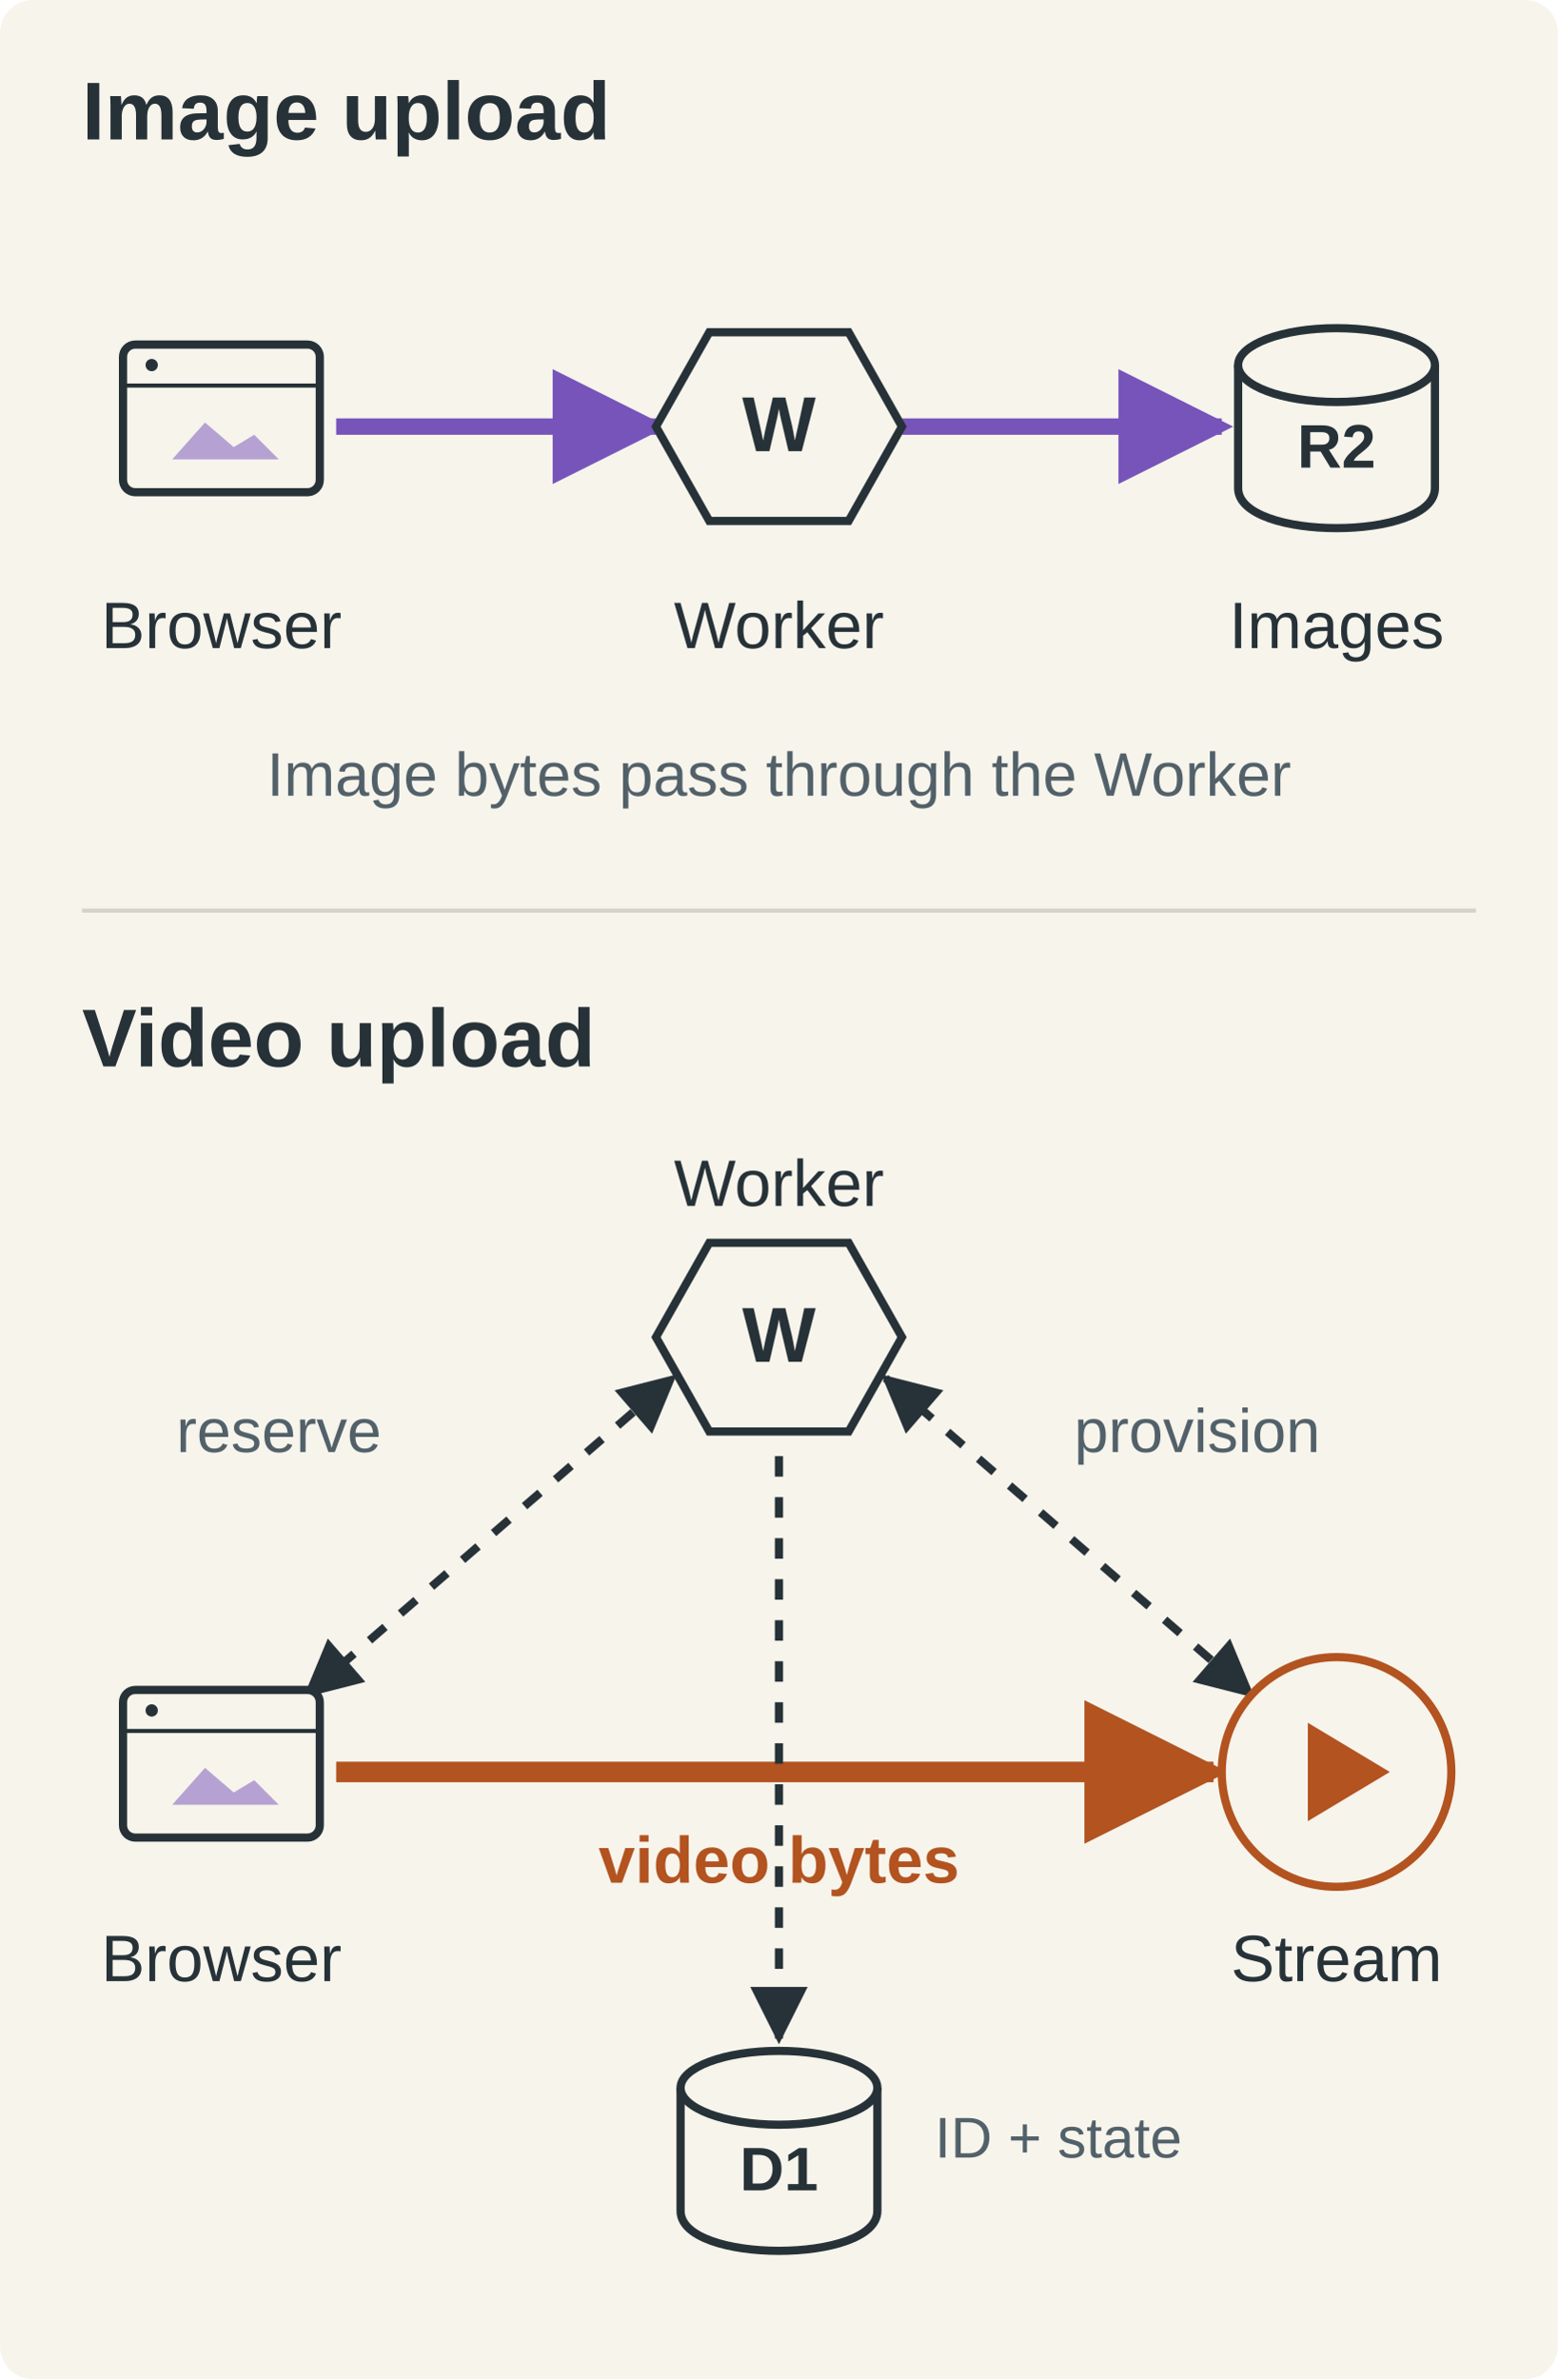
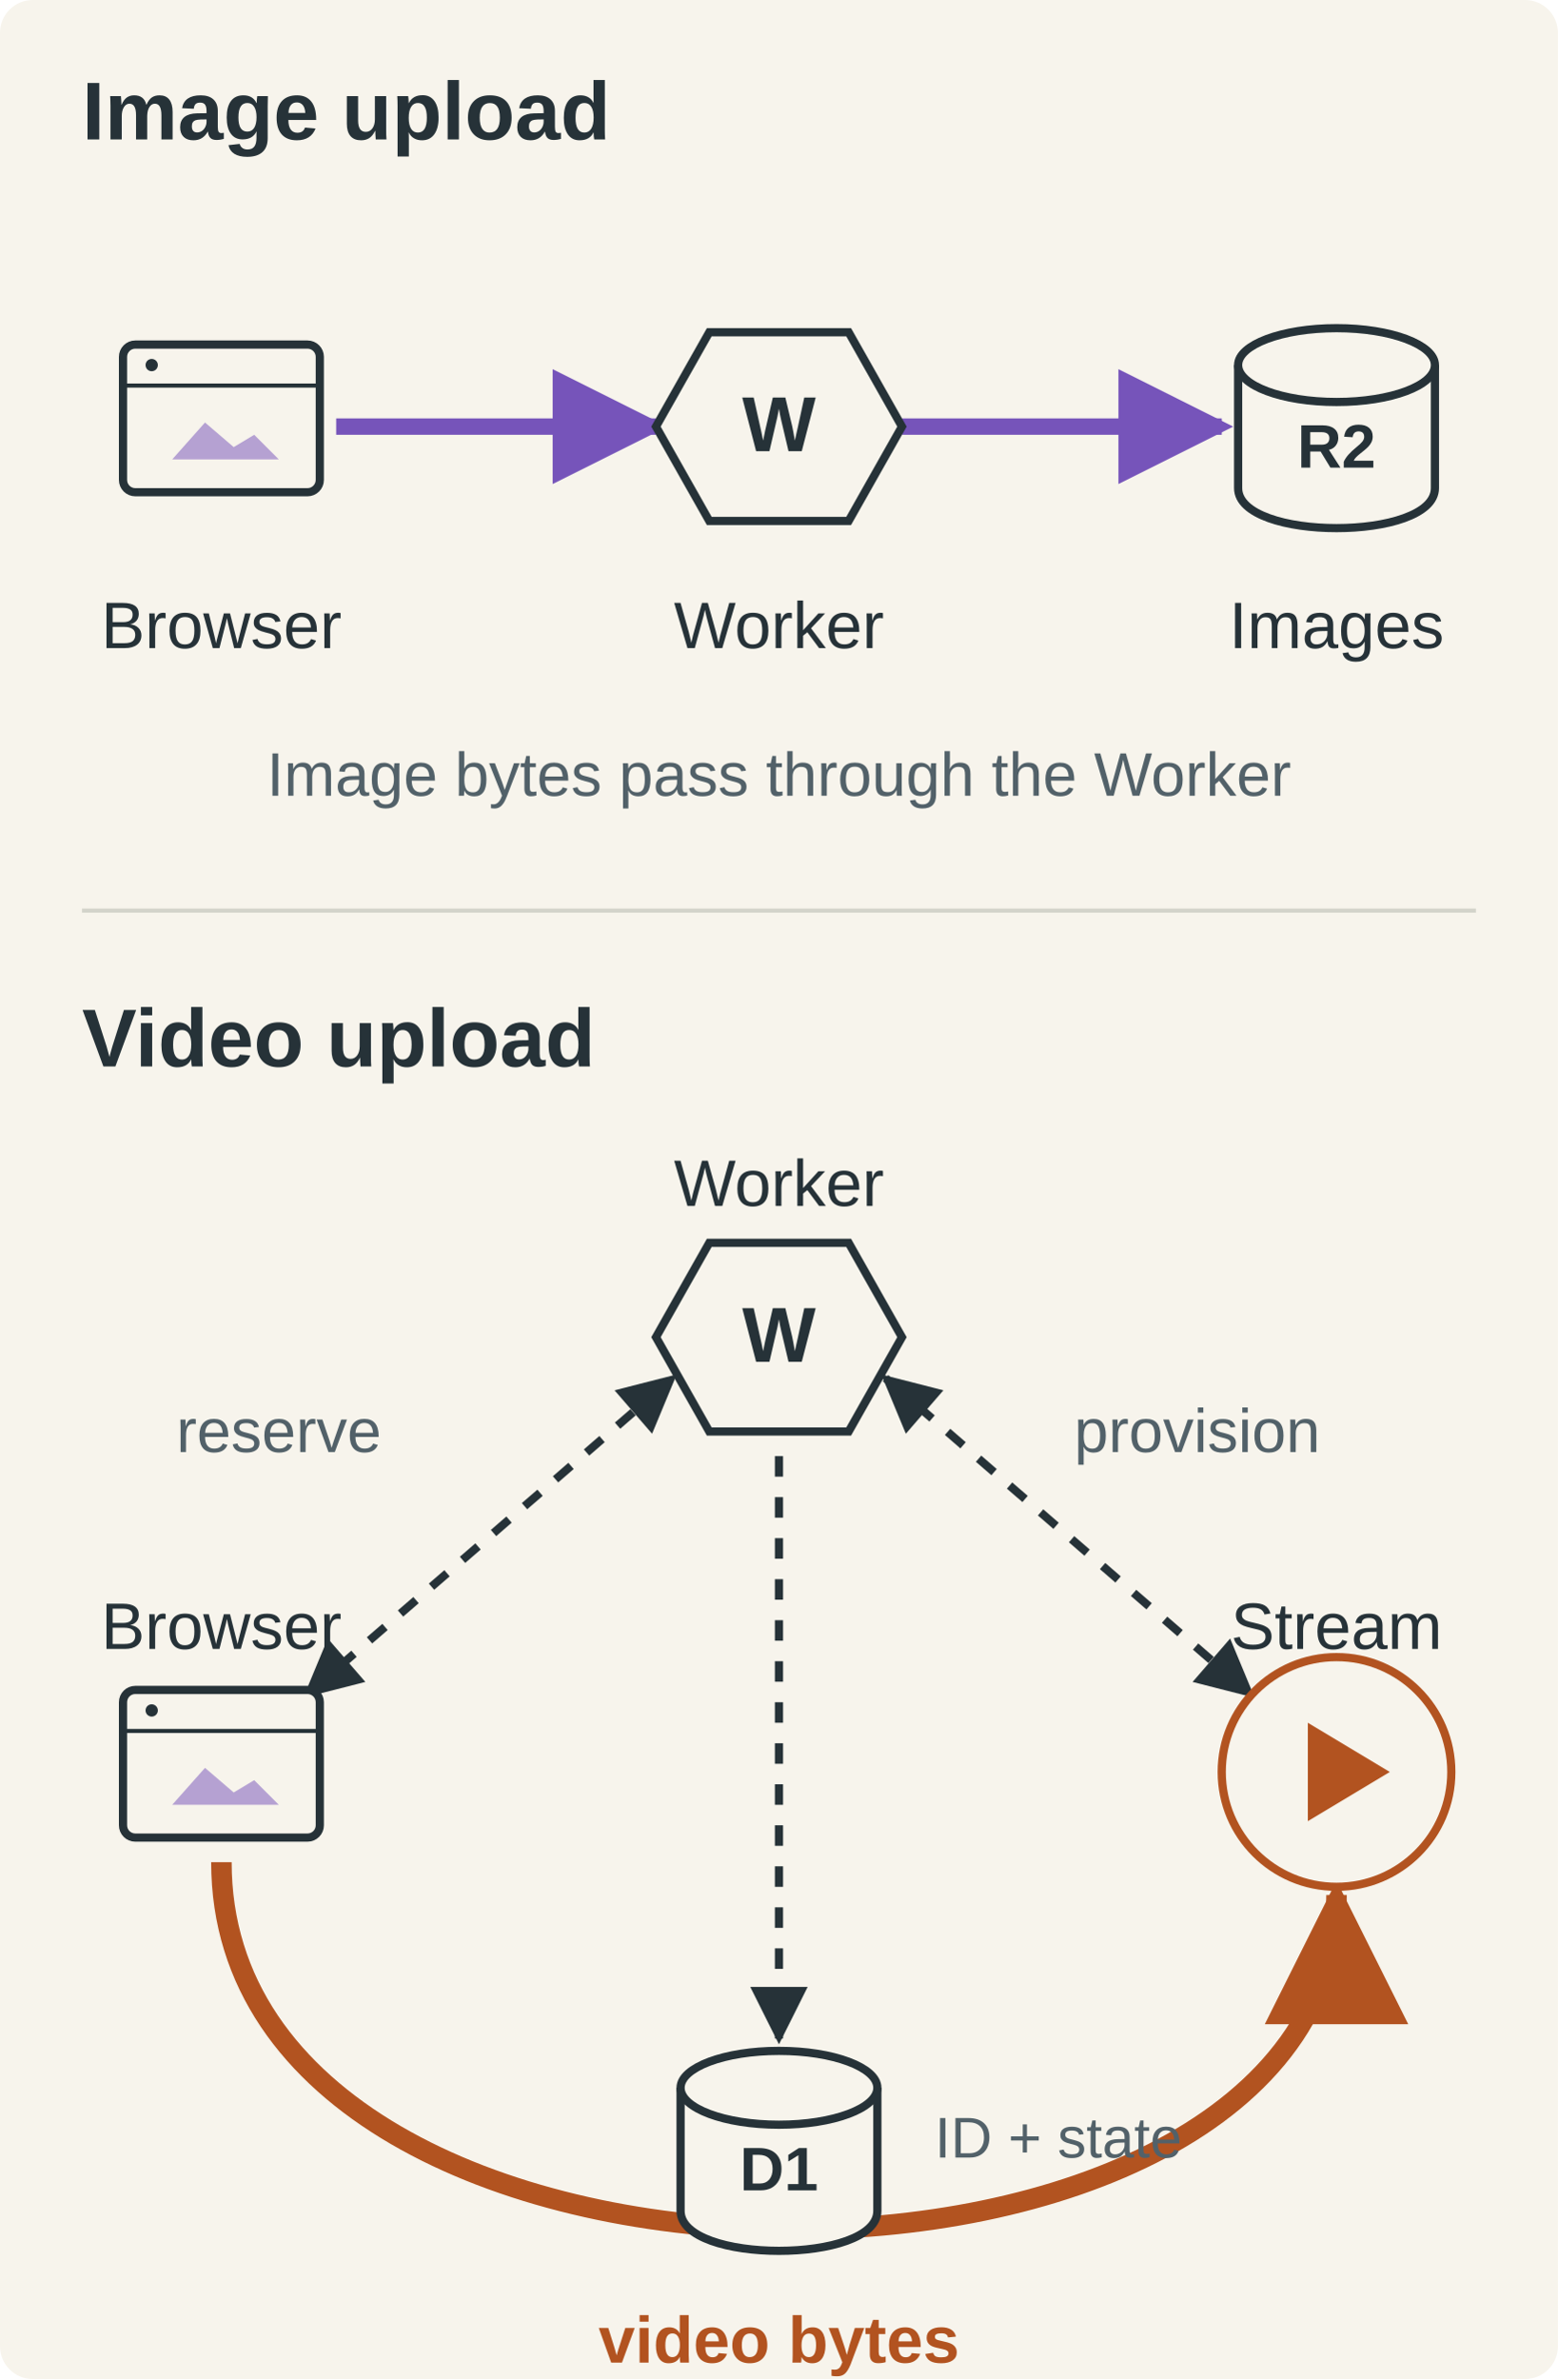
<svg xmlns="http://www.w3.org/2000/svg" width="380" height="580" viewBox="0 0 380 580" role="img" aria-labelledby="title desc">
  <defs>
    <marker id="arrow" viewBox="0 0 10 10" refX="9" refY="5" markerWidth="7" markerHeight="7" orient="auto-start-reverse">
      <path d="M0 0 10 5 0 10z" fill="context-stroke" />
    </marker>
  </defs>
  <rect width="380" height="580" rx="8" fill="#f7f4ec" />
  <g font-family="-apple-system,BlinkMacSystemFont,Segoe UI,Arial,sans-serif" fill="#263238">
    <text x="20" y="34" font-size="20" fill="#263238" font-weight="600" text-anchor="start">Image upload</text>
    <path d="M82 104H160" fill="none" stroke="#7654ba" stroke-width="4" marker-end="url(#arrow)" />
    <path d="M220 104H298" fill="none" stroke="#7654ba" stroke-width="4" marker-end="url(#arrow)" />
    <rect x="30" y="84" width="48" height="36" rx="3" fill="#f7f4ec" stroke="#263238" stroke-width="2" />
    <path d="M30 94h48" stroke="#263238" />
    <circle cx="37" cy="89" r="1.5" fill="#263238" />
    <path d="M42 112l8-9 7 6 5-3 6 6z" fill="#b5a1d2" />
    <path d="M173 81h34l13 23-13 23h-34l-13-23z" fill="#f7f4ec" stroke="#263238" stroke-width="2" />
    <text x="190" y="110" font-size="19" fill="#263238" font-weight="600" text-anchor="middle">W</text>
    <path d="M302 89v30c0 13 48 13 48 0v-30" fill="#f7f4ec" stroke="#263238" stroke-width="2" />
    <ellipse cx="326" cy="89" rx="24" ry="9" fill="#f7f4ec" stroke="#263238" stroke-width="2" />
    <text x="326" y="114" font-size="15" fill="#263238" font-weight="600" text-anchor="middle">R2</text>
    <text x="54" y="158" font-size="16" fill="#263238" font-weight="500" text-anchor="middle">Browser</text>
    <text x="190" y="158" font-size="16" fill="#263238" font-weight="500" text-anchor="middle">Worker</text>
    <text x="326" y="158" font-size="16" fill="#263238" font-weight="500" text-anchor="middle">Images</text>
    <text x="190" y="194" font-size="15" fill="#526169" font-weight="400" text-anchor="middle">Image bytes pass through the Worker</text>
    <path d="M20 222H360" stroke="#d3d3ca" />
    <text x="20" y="260" font-size="20" fill="#263238" font-weight="600" text-anchor="start">Video upload</text>
    <path d="M75 413L164 336" fill="none" stroke="#263238" stroke-width="2" stroke-dasharray="5 5" marker-end="url(#arrow)" marker-start="url(#arrow)" />
    <path d="M216 336L305 413" fill="none" stroke="#263238" stroke-width="2" stroke-dasharray="5 5" marker-end="url(#arrow)" marker-start="url(#arrow)" />
    <text x="43" y="354" font-size="15" fill="#526169" font-weight="400" text-anchor="start">reserve</text>
    <text x="262" y="354" font-size="15" fill="#526169" font-weight="400" text-anchor="start">provision</text>
-     <path d="M82 432H296" fill="none" stroke="#b25320" stroke-width="5" marker-end="url(#arrow)" />
-     <text x="190" y="459" font-size="16" fill="#b25320" font-weight="600" text-anchor="middle">video bytes</text>
+     <path d="M54 454C54 572 326 572 326 462" fill="none" stroke="#b25320" stroke-width="5" marker-end="url(#arrow)" />
+     <text x="190" y="576" font-size="16" fill="#b25320" font-weight="600" text-anchor="middle">video bytes</text>
    <path d="M190 355V497" fill="none" stroke="#263238" stroke-width="2" stroke-dasharray="5 5" marker-end="url(#arrow)" />
    <path d="M173 303h34l13 23-13 23h-34l-13-23z" fill="#f7f4ec" stroke="#263238" stroke-width="2" />
    <text x="190" y="332" font-size="19" fill="#263238" font-weight="600" text-anchor="middle">W</text>
    <rect x="30" y="412" width="48" height="36" rx="3" fill="#f7f4ec" stroke="#263238" stroke-width="2" />
    <path d="M30 422h48" stroke="#263238" />
    <circle cx="37" cy="417" r="1.5" fill="#263238" />
    <path d="M42 440l8-9 7 6 5-3 6 6z" fill="#b5a1d2" />
    <circle cx="326" cy="432" r="28" fill="#f7f4ec" stroke="#b25320" stroke-width="2" />
    <path d="M319 420l20 12-20 12z" fill="#b25320" />
    <path d="M166 509v30c0 13 48 13 48 0v-30" fill="#f7f4ec" stroke="#263238" stroke-width="2" />
    <ellipse cx="190" cy="509" rx="24" ry="9" fill="#f7f4ec" stroke="#263238" stroke-width="2" />
    <text x="190" y="534" font-size="15" fill="#263238" font-weight="600" text-anchor="middle">D1</text>
    <text x="190" y="294" font-size="16" fill="#263238" font-weight="500" text-anchor="middle">Worker</text>
-     <text x="54" y="483" font-size="16" fill="#263238" font-weight="500" text-anchor="middle">Browser</text>
-     <text x="326" y="483" font-size="16" fill="#263238" font-weight="500" text-anchor="middle">Stream</text>
+     <text x="54" y="402" font-size="16" fill="#263238" font-weight="500" text-anchor="middle">Browser</text>
+     <text x="326" y="402" font-size="16" fill="#263238" font-weight="500" text-anchor="middle">Stream</text>
    <text x="228" y="526" font-size="14" fill="#526169" font-weight="400" text-anchor="start">ID + state</text>
  </g>
</svg>
